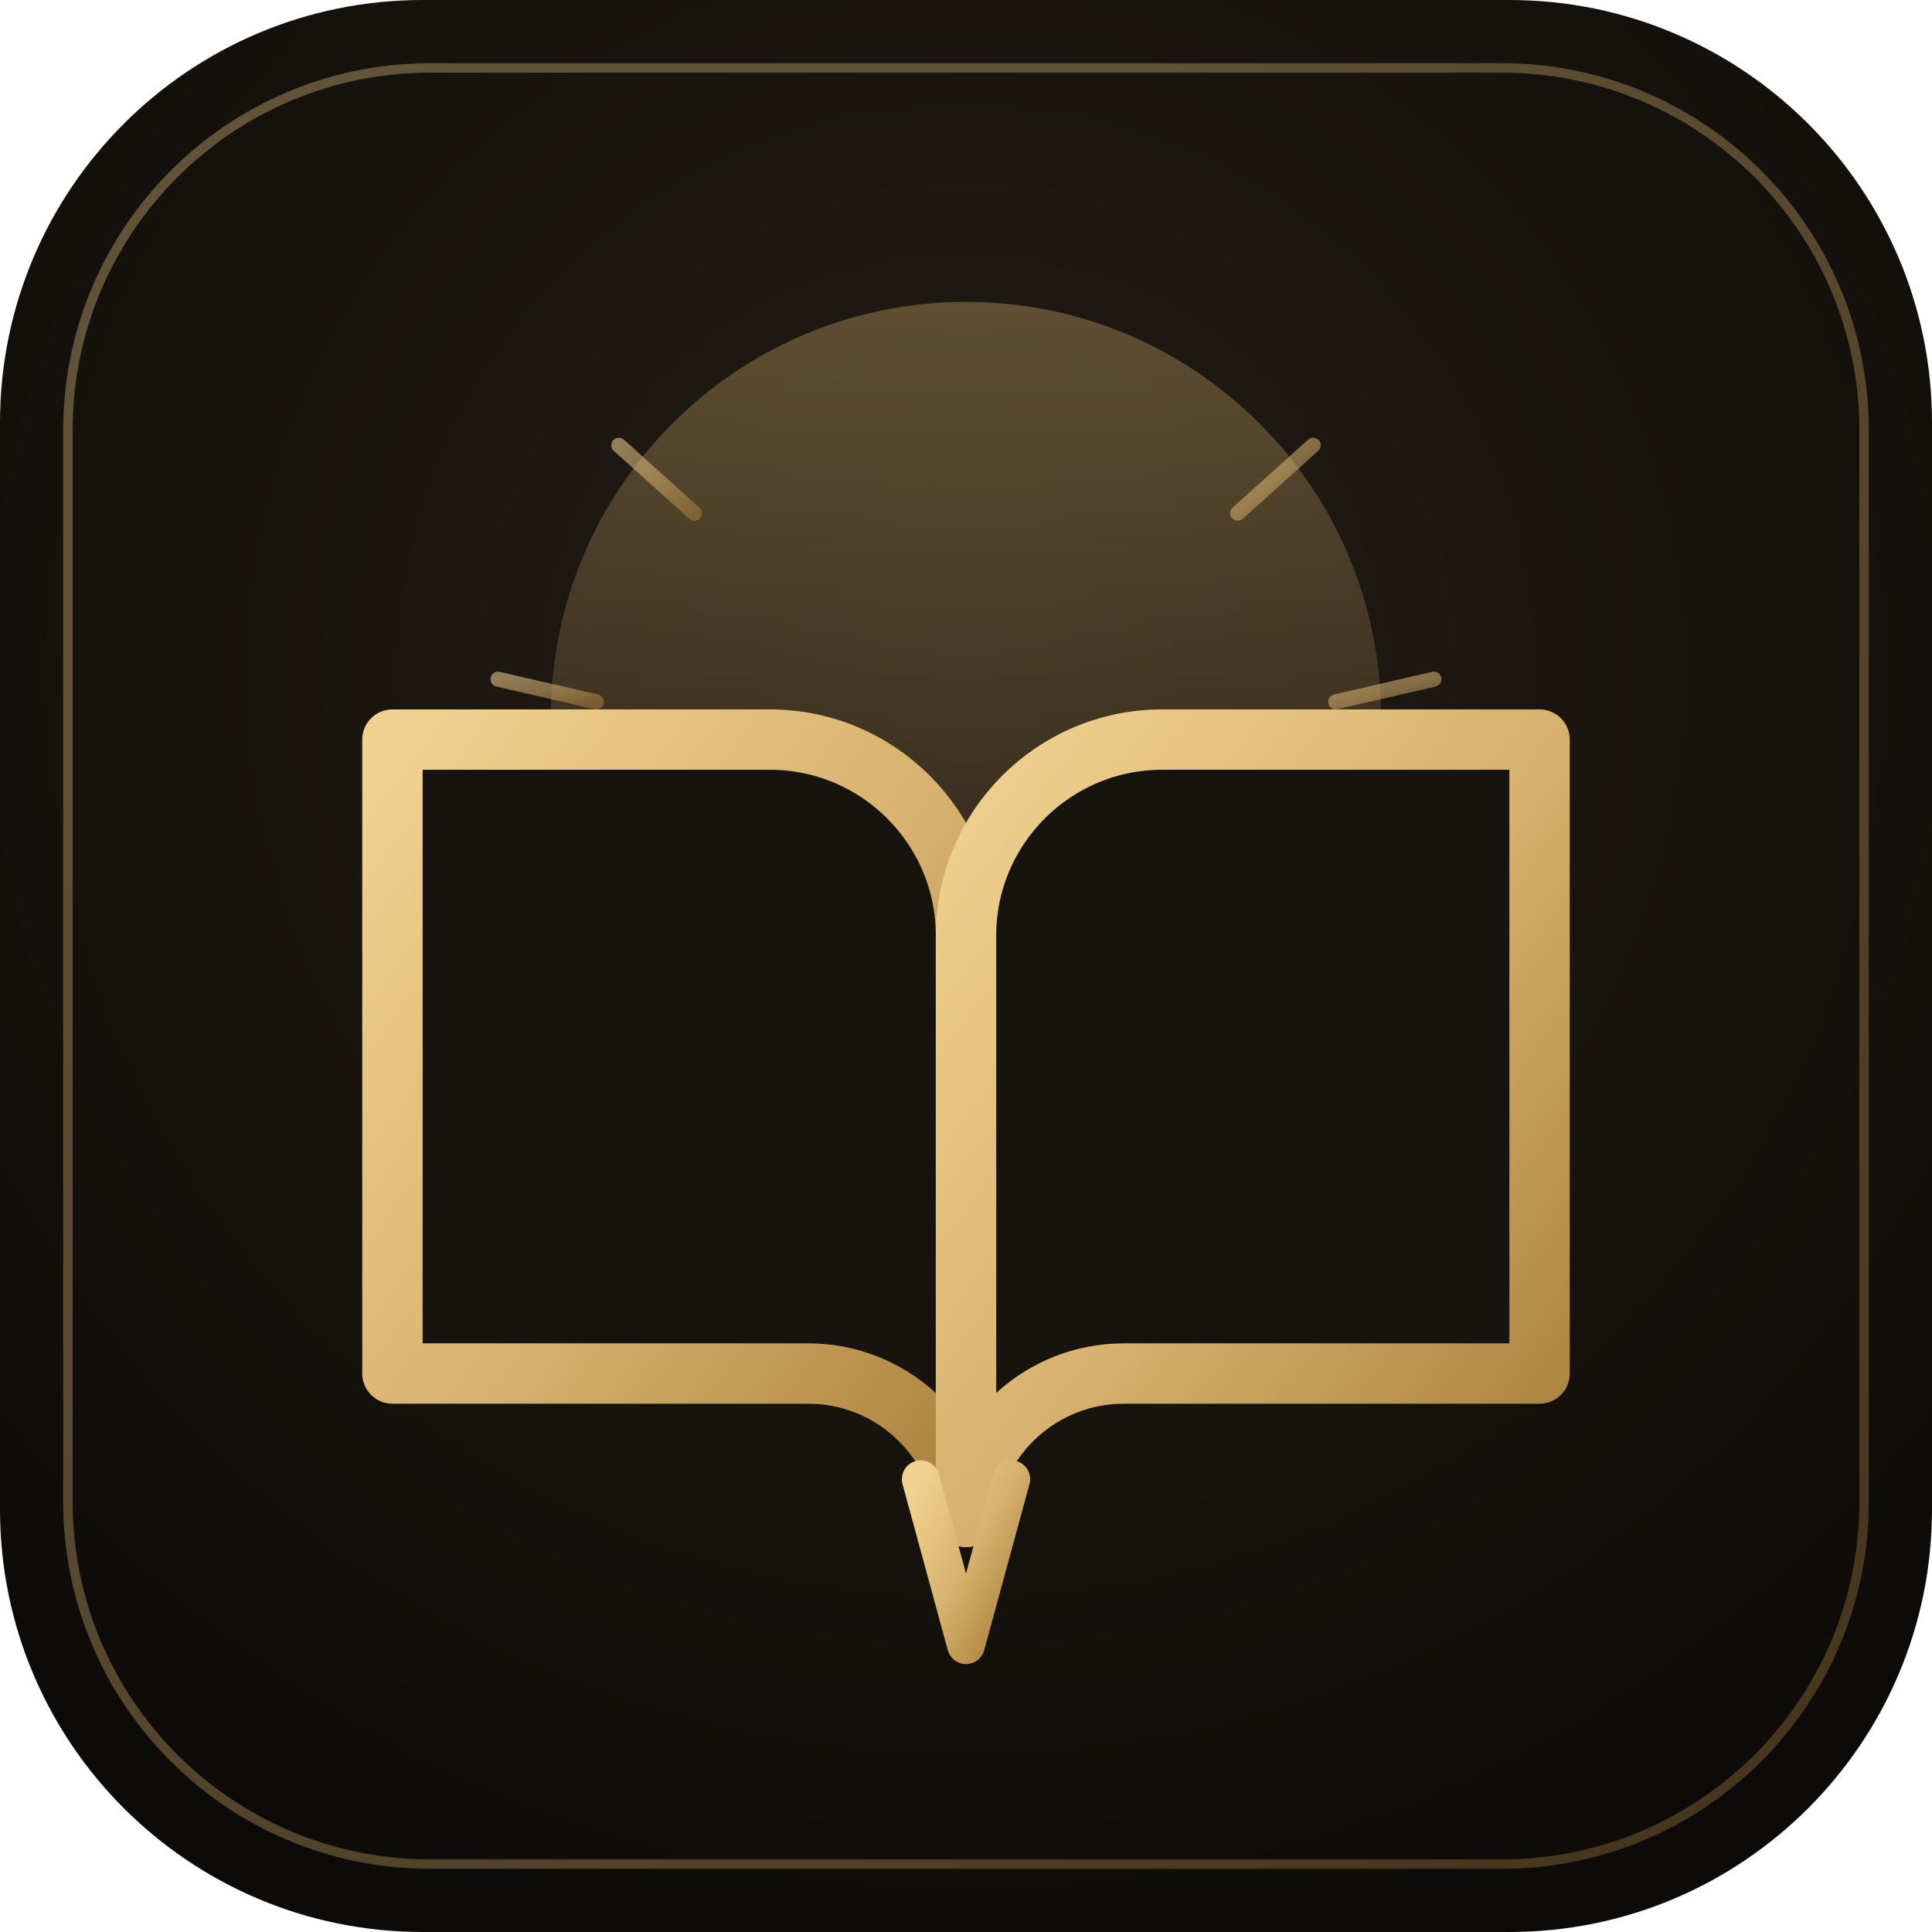
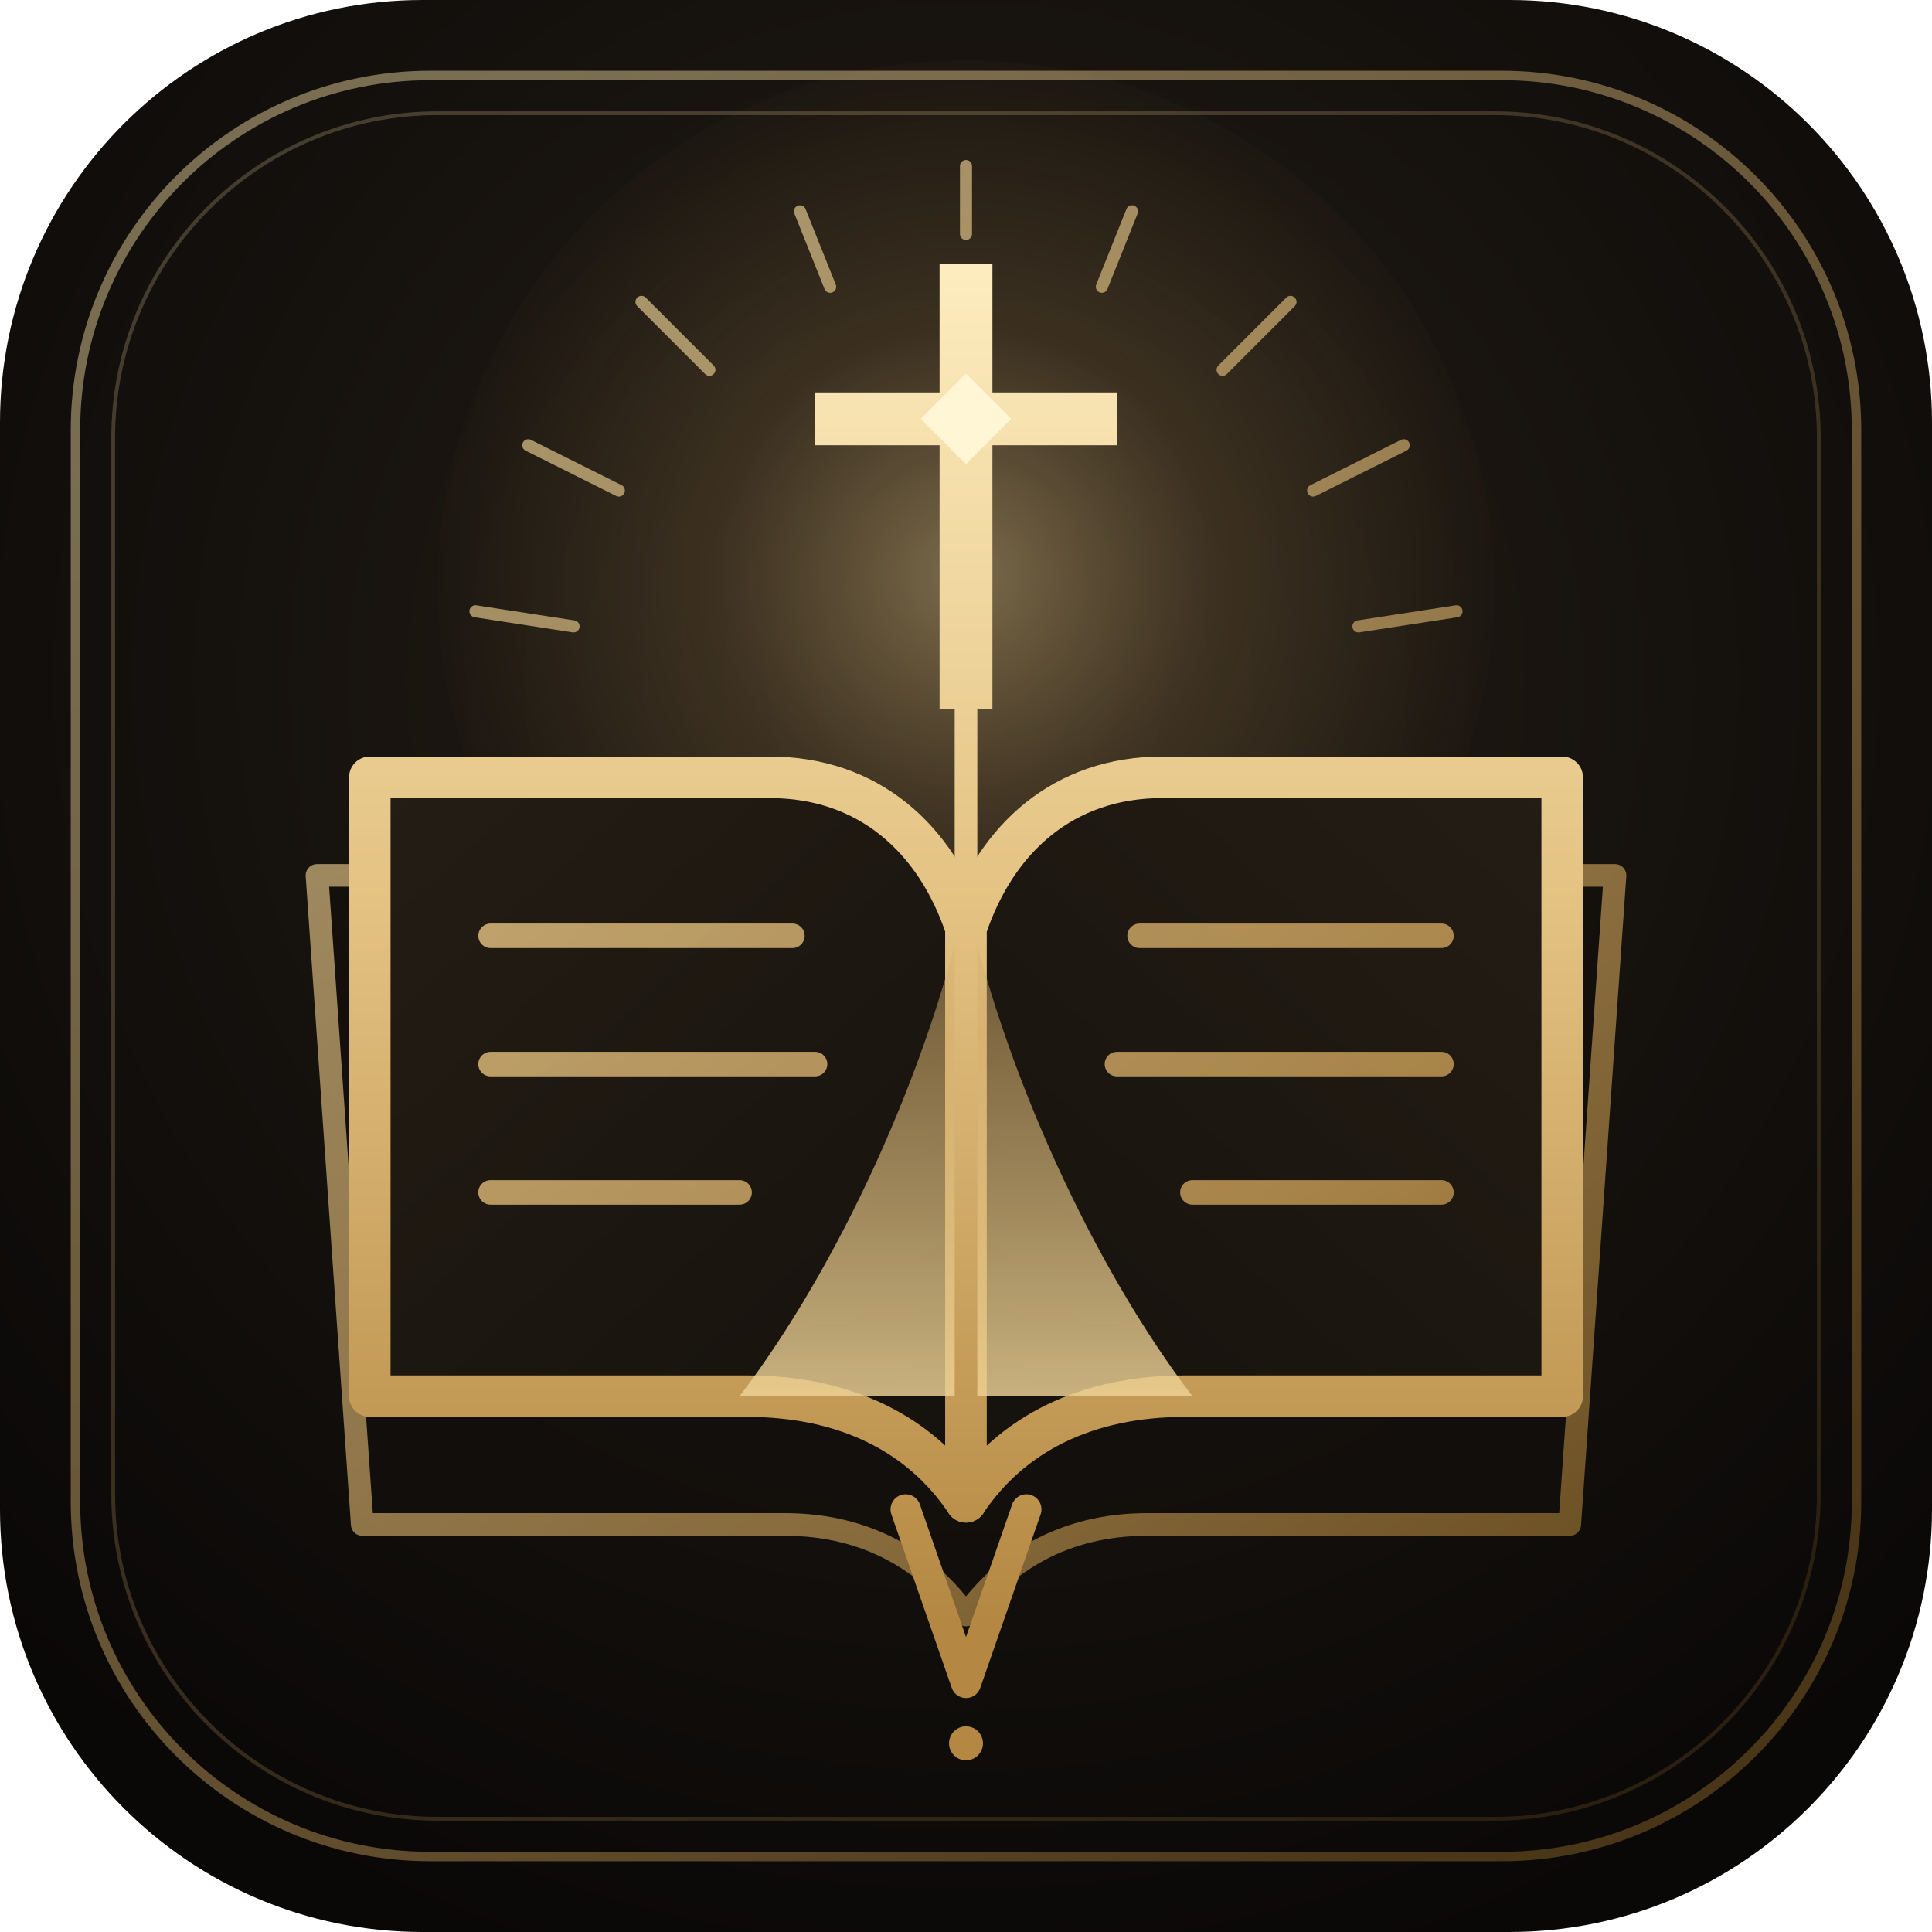
<svg xmlns="http://www.w3.org/2000/svg" viewBox="0 0 512 512" width="512" height="512">
  <defs>
-     <radialGradient id="bgGrad" cx="50%" cy="35%" r="70%">
+     <radialGradient id="bgGrad" cx="256" cy="180" r="360" gradientUnits="userSpaceOnUse">
+       <stop offset="0%" stop-color="#261e15" />
+       <stop offset="65%" stop-color="#120f0c" />
+       <stop offset="100%" stop-color="#0a0807" />
+     </radialGradient>
+     <radialGradient id="haloGrad" cx="256" cy="152" r="145" gradientUnits="userSpaceOnUse">
+       <stop offset="0%" stop-color="#f3d999" stop-opacity="0.42" />
+       <stop offset="45%" stop-color="#d4af6e" stop-opacity="0.16" />
+       <stop offset="100%" stop-color="#d4af6e" stop-opacity="0" />
+     </radialGradient>
+     <linearGradient id="goldGrad" x1="96" y1="64" x2="416" y2="448" gradientUnits="userSpaceOnUse">
+       <stop offset="0%" stop-color="#f6e0a6" />
+       <stop offset="35%" stop-color="#dfbc7c" />
+       <stop offset="70%" stop-color="#c69c56" />
+       <stop offset="100%" stop-color="#966e2d" />
+     </linearGradient>
+     <linearGradient id="goldBright" x1="256" y1="56" x2="256" y2="430" gradientUnits="userSpaceOnUse">
+       <stop offset="0%" stop-color="#fff0c4" />
+       <stop offset="50%" stop-color="#e3c181" />
+       <stop offset="100%" stop-color="#b48842" />
+     </linearGradient>
+     <linearGradient id="pageGradLeft" x1="96" y1="210" x2="256" y2="390" gradientUnits="userSpaceOnUse">
      <stop offset="0%" stop-color="#241d15" />
-       <stop offset="100%" stop-color="#0d0b09" />
-     </radialGradient>
-     <linearGradient id="goldGrad" x1="0%" y1="0%" x2="100%" y2="100%">
-       <stop offset="0%" stop-color="#f0d290" />
-       <stop offset="50%" stop-color="#d8b26e" />
-       <stop offset="100%" stop-color="#a87f3a" />
+       <stop offset="100%" stop-color="#15110c" />
    </linearGradient>
-     <linearGradient id="glowGrad" x1="50%" y1="0%" x2="50%" y2="100%">
-       <stop offset="0%" stop-color="#d8b26e" stop-opacity="0.35" />
-       <stop offset="100%" stop-color="#d8b26e" stop-opacity="0" />
+     <linearGradient id="pageGradRight" x1="416" y1="210" x2="256" y2="390" gradientUnits="userSpaceOnUse">
+       <stop offset="0%" stop-color="#241d15" />
+       <stop offset="100%" stop-color="#15110c" />
+     </linearGradient>
+     <linearGradient id="viaPathGrad" x1="256" y1="410" x2="256" y2="185" gradientUnits="userSpaceOnUse">
+       <stop offset="0%" stop-color="#f6e0a6" stop-opacity="0.95" />
+       <stop offset="60%" stop-color="#d4af6e" stop-opacity="0.55" />
+       <stop offset="100%" stop-color="#d4af6e" stop-opacity="0.08" />
    </linearGradient>
  </defs>
  <rect width="512" height="512" rx="112" fill="url(#bgGrad)" />
-   <rect x="18" y="18" width="476" height="476" rx="96" fill="none" stroke="url(#goldGrad)" stroke-width="2.5" stroke-opacity="0.35" />
-   <circle cx="256" cy="190" r="110" fill="url(#glowGrad)" />
-   <g stroke="url(#goldGrad)" stroke-width="8" stroke-linecap="round">
-     <line x1="256" y1="78" x2="256" y2="146" />
-     <line x1="228" y1="104" x2="284" y2="104" />
+   <rect x="20" y="20" width="472" height="472" rx="94" fill="none" stroke="url(#goldGrad)" stroke-width="2.5" stroke-opacity="0.45" />
+   <rect x="30" y="30" width="452" height="452" rx="86" fill="none" stroke="url(#goldGrad)" stroke-width="1" stroke-opacity="0.22" />
+   <circle cx="256" cy="156" r="140" fill="url(#haloGrad)" />
+   <g stroke="url(#goldGrad)" stroke-width="3.2" stroke-linecap="round" opacity="0.65">
+     <line x1="256" y1="44" x2="256" y2="62" />
+     <line x1="212" y1="56" x2="220" y2="76" />
+     <line x1="300" y1="56" x2="292" y2="76" />
+     <line x1="170" y1="80" x2="188" y2="98" />
+     <line x1="342" y1="80" x2="324" y2="98" />
+     <line x1="140" y1="118" x2="164" y2="130" />
+     <line x1="372" y1="118" x2="348" y2="130" />
+     <line x1="126" y1="162" x2="152" y2="166" />
+     <line x1="386" y1="162" x2="360" y2="166" />
  </g>
-   <g stroke="url(#goldGrad)" stroke-width="4" stroke-linecap="round" opacity="0.55">
-     <line x1="184" y1="136" x2="164" y2="118" />
-     <line x1="328" y1="136" x2="348" y2="118" />
-     <line x1="158" y1="186" x2="132" y2="180" />
-     <line x1="354" y1="186" x2="380" y2="180" />
+   <g>
+     <path d="M249 70 H263 V104 H296 V118 H263 V188 H249 V118 H216 V104 H249 Z" fill="url(#goldBright)" />
+     <polygon points="256,99 268,111 256,123 244,111" fill="#fff6d6" />
  </g>
-   <g fill="none" stroke="url(#goldGrad)" stroke-width="16" stroke-linecap="round" stroke-linejoin="round">
-     <path d="M104 196 H204 A52 52 0 0 1 256 248 V402 A42 42 0 0 0 214 364 H104 Z" fill="#17130e" />
-     <path d="M408 196 H308 A52 52 0 0 0 256 248 V402 A42 42 0 0 1 298 364 H408 Z" fill="#17130e" />
+   <path d="M84 232 H198 C224 232 244 246 256 266 C268 246 288 232 314 232 H428 L416 404 H304 C282 404 266 414 256 428 C246 414 230 404 208 404 H96 Z" fill="#120e0a" stroke="url(#goldGrad)" stroke-width="6" stroke-linejoin="round" opacity="0.65" />
+   <g stroke="url(#goldBright)" stroke-width="11" stroke-linecap="round" stroke-linejoin="round">
+     <path d="M98 206 H204 C230 206 248 222 256 246 V398 C244 380 224 370 198 370 H98 Z" fill="url(#pageGradLeft)" />
+     <path d="M414 206 H308 C282 206 264 222 256 246 V398 C268 380 288 370 314 370 H414 Z" fill="url(#pageGradRight)" />
  </g>
-   <g stroke="url(#goldGrad)" stroke-width="7" stroke-linecap="round" opacity="0.65">
-     <line x1="138" y1="248" x2="212" y2="248" />
-     <line x1="138" y1="284" x2="218" y2="284" />
-     <line x1="138" y1="320" x2="196" y2="320" />
-     <line x1="300" y1="248" x2="374" y2="248" />
-     <line x1="294" y1="284" x2="374" y2="284" />
-     <line x1="316" y1="320" x2="374" y2="320" />
+   <path d="M256 238 C246 284 222 336 196 370 H316 C290 336 266 284 256 238 Z" fill="url(#viaPathGrad)" />
+   <path d="M256 188 V398" stroke="url(#goldBright)" stroke-width="6" stroke-linecap="round" />
+   <g stroke="url(#goldGrad)" stroke-width="6.5" stroke-linecap="round" opacity="0.82">
+     <line x1="130" y1="248" x2="210" y2="248" />
+     <line x1="130" y1="282" x2="216" y2="282" />
+     <line x1="130" y1="316" x2="196" y2="316" />
+     <line x1="302" y1="248" x2="382" y2="248" />
+     <line x1="296" y1="282" x2="382" y2="282" />
+     <line x1="316" y1="316" x2="382" y2="316" />
  </g>
-   <path d="M244 392 L256 436 L268 392" fill="none" stroke="url(#goldGrad)" stroke-width="10" stroke-linecap="round" stroke-linejoin="round" />
+   <path d="M240 400 L256 446 L272 400" fill="none" stroke="url(#goldBright)" stroke-width="8" stroke-linecap="round" stroke-linejoin="round" />
+   <circle cx="256" cy="462" r="4.5" fill="url(#goldBright)" />
</svg>
